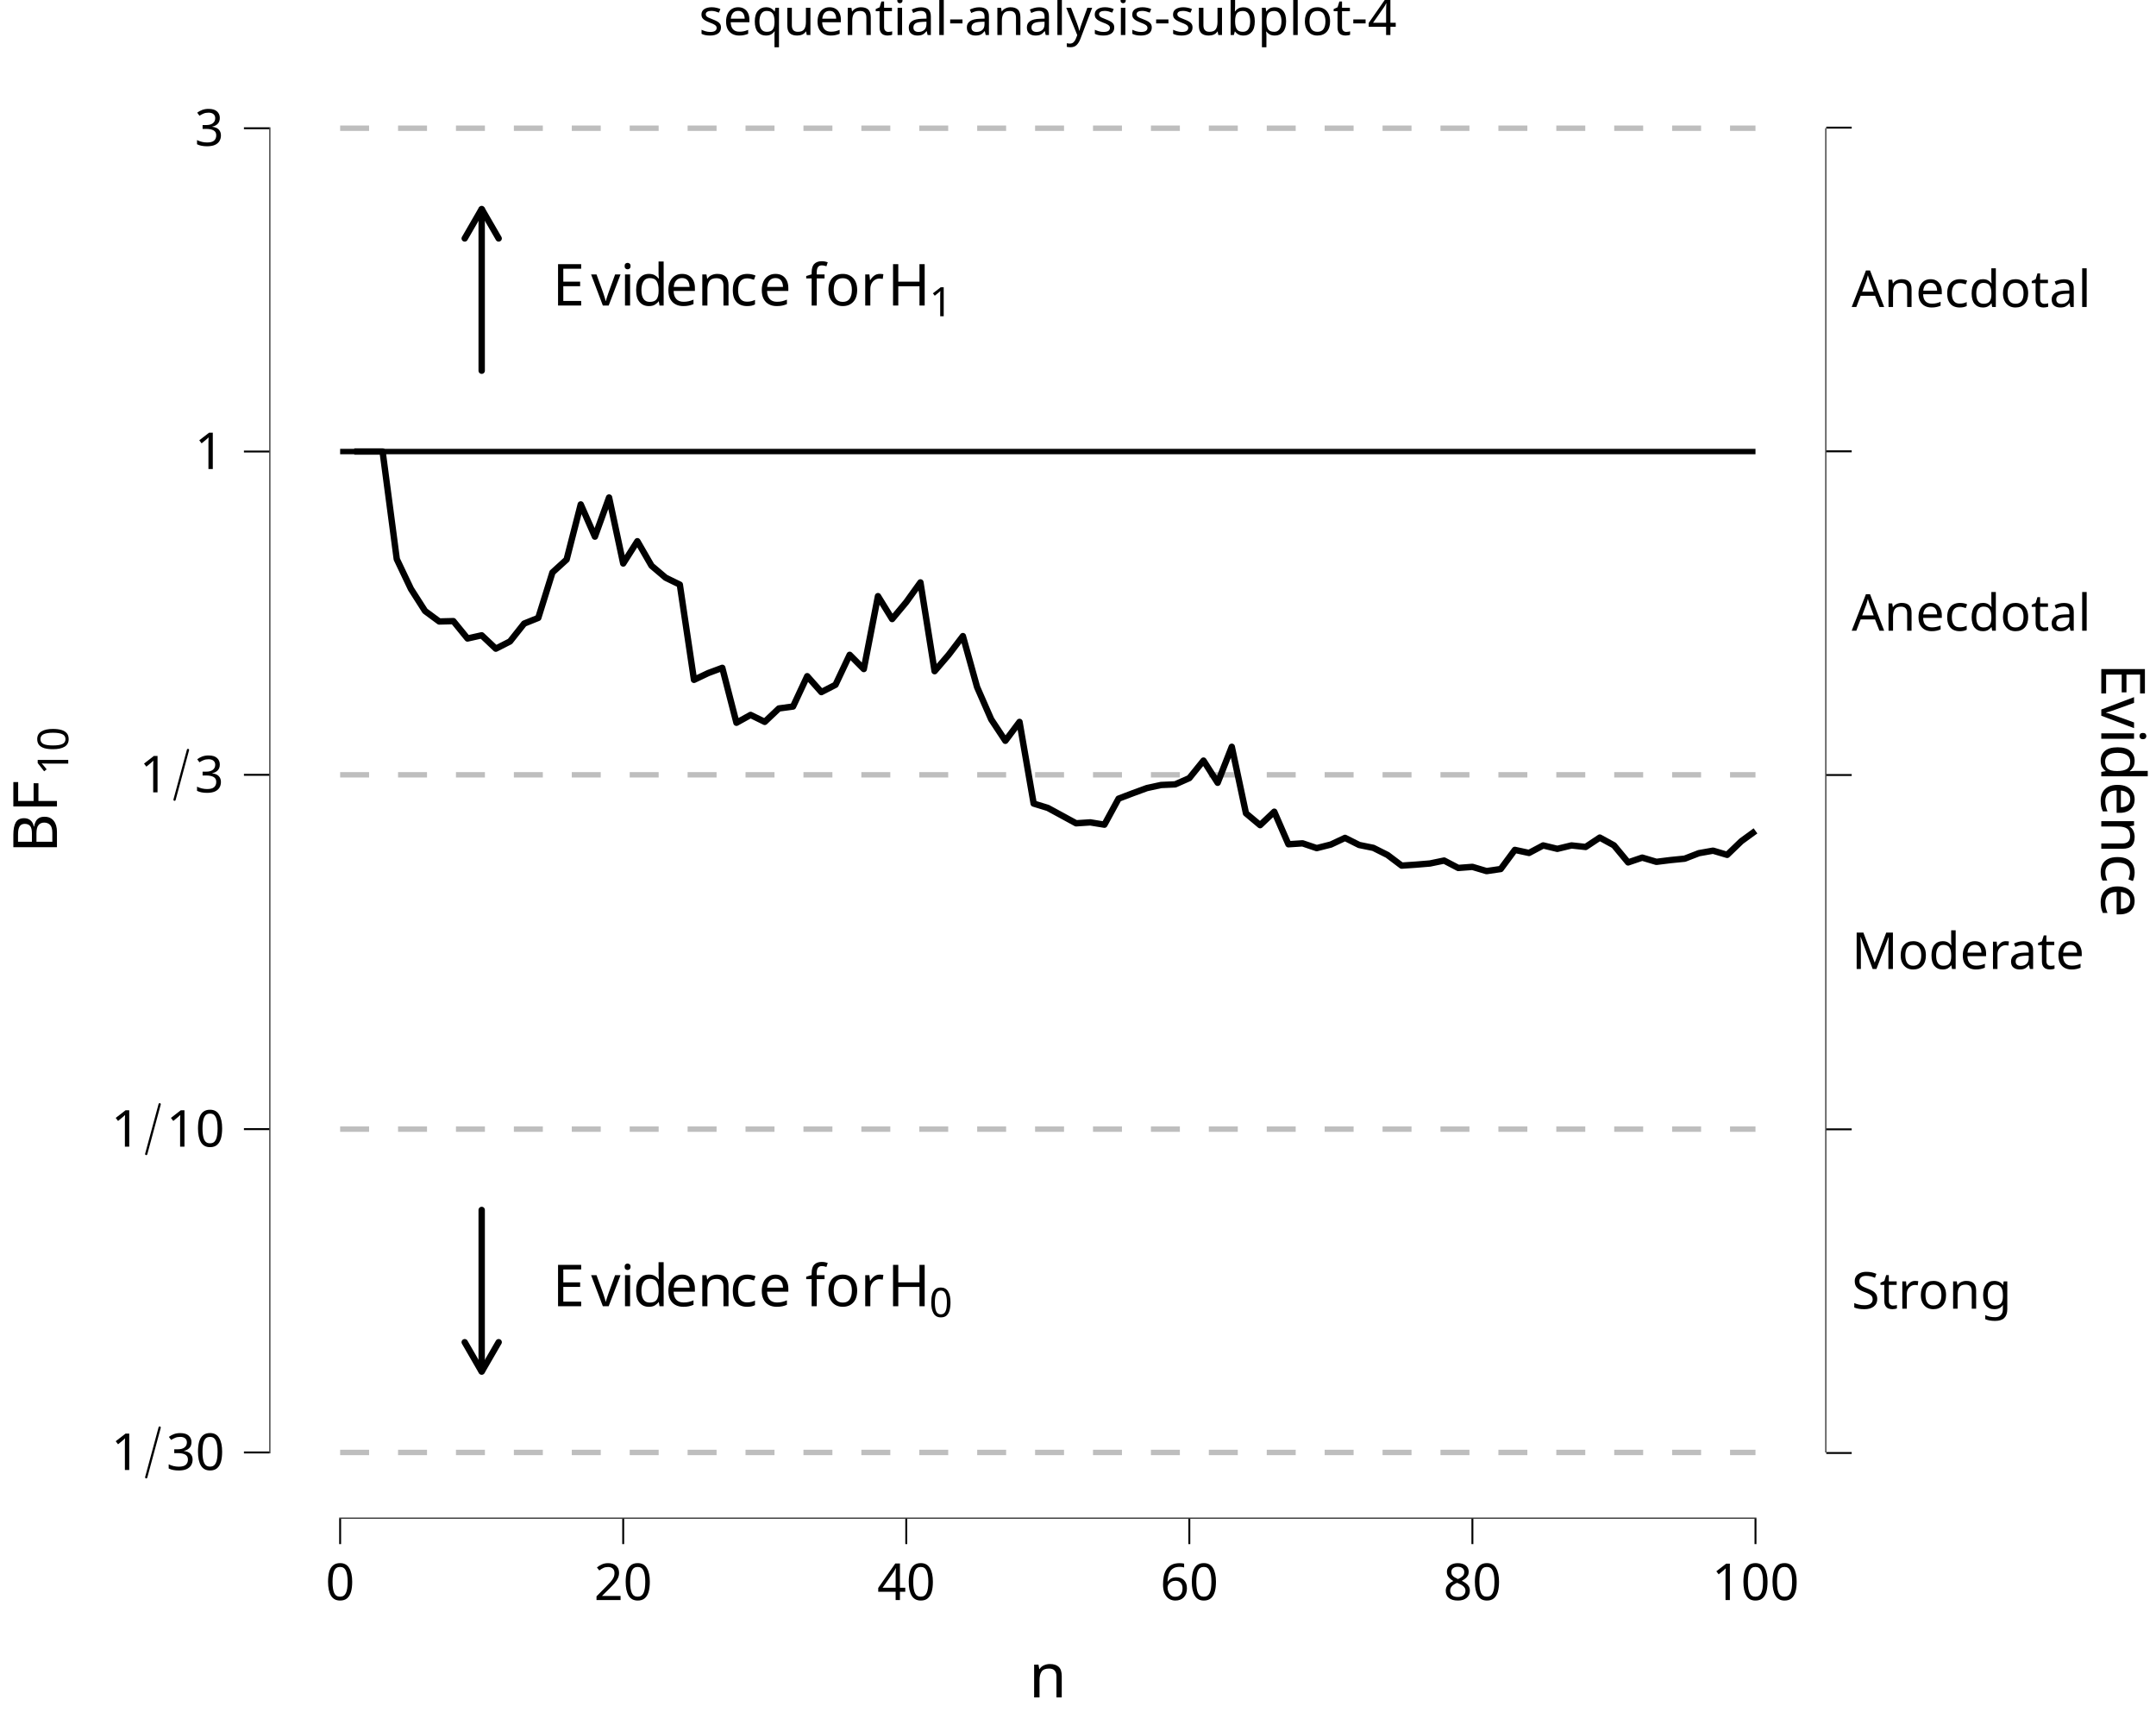
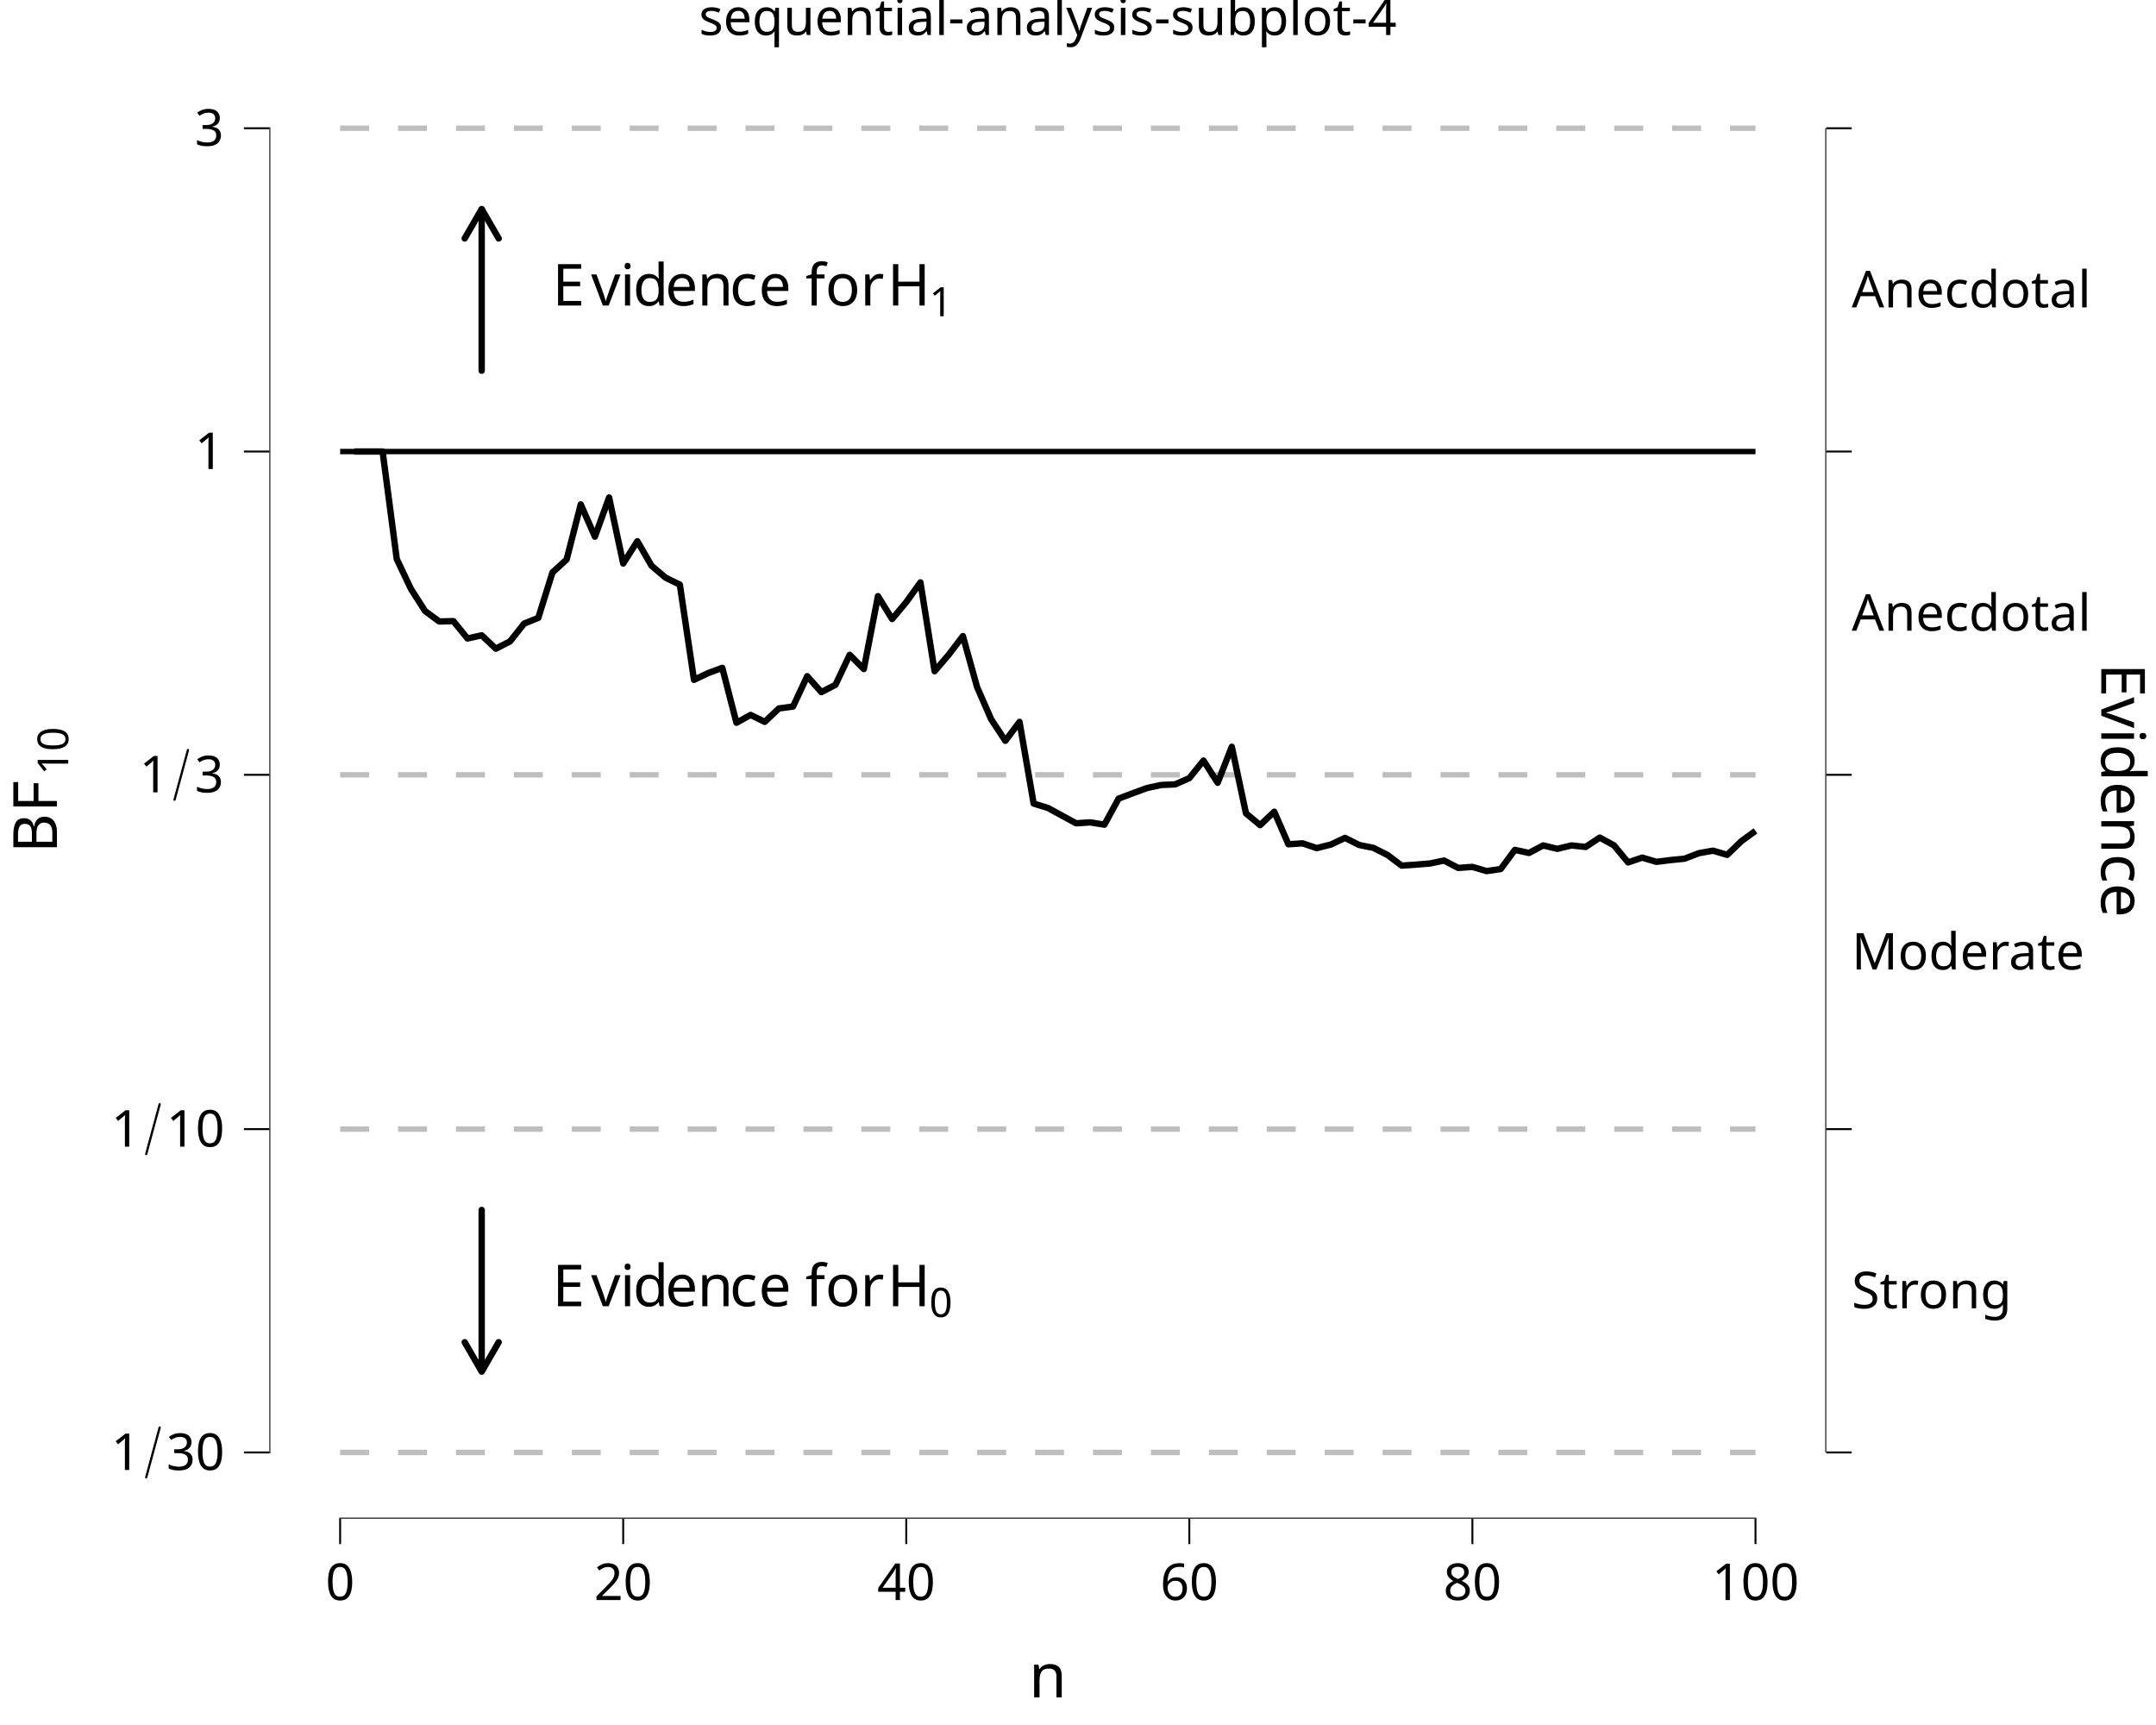
<svg xmlns="http://www.w3.org/2000/svg" class="svglite" data-engine-version="2.0" width="720.00pt" height="576.00pt" viewBox="0 0 720.00 576.00">
  <defs>
    <style type="text/css">
    .svglite line, .svglite polyline, .svglite polygon, .svglite path, .svglite rect, .svglite circle {
      fill: none;
      stroke: #000000;
      stroke-linecap: round;
      stroke-linejoin: round;
      stroke-miterlimit: 10.00;
    }
  </style>
  </defs>
  <rect width="100%" height="100%" style="stroke: none; fill: #FFFFFF;" />
  <defs>
    <clipPath id="cpMC4wMHw3MjAuMDB8MC4wMHw1NzYuMDA=">
      <rect x="0.00" y="0.00" width="720.00" height="576.00" />
    </clipPath>
  </defs>
  <g clip-path="url(#cpMC4wMHw3MjAuMDB8MC4wMHw1NzYuMDA=)">
    <rect x="-0" y="0.00" width="720.00" height="576.00" style="stroke-width: 10.67; stroke: none;" />
  </g>
  <defs>
    <clipPath id="cpODkuOTZ8NjA5Ljg4fDIwLjcxfDUwNy4wOQ==">
      <rect x="89.96" y="20.71" width="519.92" height="486.39" />
    </clipPath>
  </defs>
  <g clip-path="url(#cpODkuOTZ8NjA5Ljg4fDIwLjcxfDUwNy4wOQ==)">
    <rect x="89.96" y="20.71" width="519.92" height="486.39" style="stroke-width: 10.67; stroke: none;" />
    <line x1="113.59" y1="484.99" x2="586.25" y2="484.99" style="stroke-width: 1.81; stroke: #BEBEBE; stroke-dasharray: 9.67,9.67; stroke-linecap: butt;" />
    <line x1="113.59" y1="377.03" x2="586.25" y2="377.03" style="stroke-width: 1.81; stroke: #BEBEBE; stroke-dasharray: 9.67,9.67; stroke-linecap: butt;" />
    <line x1="113.59" y1="258.72" x2="586.25" y2="258.72" style="stroke-width: 1.81; stroke: #BEBEBE; stroke-dasharray: 9.67,9.67; stroke-linecap: butt;" />
    <line x1="113.59" y1="150.77" x2="586.25" y2="150.77" style="stroke-width: 1.81; stroke-linecap: butt;" />
    <line x1="113.59" y1="42.82" x2="586.25" y2="42.82" style="stroke-width: 1.81; stroke: #BEBEBE; stroke-dasharray: 9.67,9.67; stroke-linecap: butt;" />
    <polyline points="118.32,150.77 123.05,150.77 127.77,150.77 132.50,186.69 137.23,196.64 141.95,204.03 146.68,207.52 151.40,207.40 156.13,213.20 160.86,212.14 165.58,216.60 170.31,214.19 175.04,208.22 179.76,206.32 184.49,191.15 189.22,186.84 193.94,168.43 198.67,179.19 203.40,166.12 208.12,188.16 212.85,180.72 217.58,188.91 222.30,192.91 227.03,195.21 231.76,227.01 236.48,224.76 241.21,223.00 245.94,241.34 250.66,238.72 255.39,241.04 260.11,236.56 264.84,235.92 269.57,225.79 274.29,231.10 279.02,228.66 283.75,218.65 288.47,223.40 293.20,199.06 297.93,206.71 302.65,201.05 307.38,194.47 312.11,224.12 316.83,218.61 321.56,212.40 326.29,229.41 331.01,240.20 335.74,247.36 340.47,241.05 345.19,268.32 349.92,269.77 354.65,272.34 359.37,274.91 364.10,274.60 368.82,275.37 373.55,266.68 378.28,264.88 383.00,263.15 387.73,262.12 392.46,261.91 397.18,259.82 401.91,253.97 406.64,261.38 411.36,249.36 416.09,271.57 420.82,275.53 425.54,271.04 430.27,281.91 435.00,281.60 439.72,283.20 444.45,282.00 449.18,279.78 453.90,282.15 458.63,283.11 463.36,285.48 468.08,289.04 472.81,288.72 477.54,288.33 482.26,287.35 486.99,289.82 491.71,289.46 496.44,290.87 501.17,290.18 505.89,283.79 510.62,284.81 515.35,282.30 520.07,283.44 524.80,282.30 529.53,282.81 534.25,279.68 538.98,282.27 543.71,287.97 548.43,286.37 553.16,287.78 557.89,287.19 562.61,286.72 567.34,284.89 572.07,284.05 576.79,285.45 581.52,280.89 586.25,277.44 " style="stroke-width: 2.13; stroke-linecap: butt;" />
    <line x1="160.86" y1="404.02" x2="160.86" y2="458.00" style="stroke-width: 2.13; stroke-linejoin: bevel;" />
    <polyline points="155.19,448.18 160.86,458.00 166.53,448.18 " style="stroke-width: 2.13; stroke-linejoin: bevel;" />
    <line x1="160.86" y1="123.78" x2="160.86" y2="69.80" style="stroke-width: 2.13; stroke-linejoin: bevel;" />
    <polyline points="166.53,79.62 160.86,69.80 155.19,79.62 " style="stroke-width: 2.13; stroke-linejoin: bevel;" />
    <text x="184.49" y="436.17" style="font-size: 19.35px; font-family: sans;" textLength="12.91px" lengthAdjust="spacingAndGlyphs">E</text>
    <text x="197.40" y="436.17" style="font-size: 19.35px; font-family: sans;" textLength="9.68px" lengthAdjust="spacingAndGlyphs">v</text>
    <text x="207.08" y="436.17" style="font-size: 19.35px; font-family: sans;" textLength="4.30px" lengthAdjust="spacingAndGlyphs">i</text>
    <text x="211.38" y="436.17" style="font-size: 19.35px; font-family: sans;" textLength="10.76px" lengthAdjust="spacingAndGlyphs">d</text>
    <text x="222.14" y="436.17" style="font-size: 19.35px; font-family: sans;" textLength="10.76px" lengthAdjust="spacingAndGlyphs">e</text>
    <text x="232.90" y="436.17" style="font-size: 19.35px; font-family: sans;" textLength="10.76px" lengthAdjust="spacingAndGlyphs">n</text>
    <text x="243.66" y="436.17" style="font-size: 19.35px; font-family: sans;" textLength="9.68px" lengthAdjust="spacingAndGlyphs">c</text>
    <text x="253.34" y="436.17" style="font-size: 19.35px; font-family: sans;" textLength="10.76px" lengthAdjust="spacingAndGlyphs">e</text>
    <text x="264.10" y="436.17" style="font-size: 19.35px; font-family: sans;" textLength="4.84px" lengthAdjust="spacingAndGlyphs"> </text>
    <text x="268.94" y="436.17" style="font-size: 19.35px; font-family: sans;" textLength="22.58px" lengthAdjust="spacingAndGlyphs">for</text>
    <text x="291.52" y="436.17" style="font-size: 19.35px; font-family: sans;" textLength="4.84px" lengthAdjust="spacingAndGlyphs"> </text>
    <text x="296.36" y="436.17" style="font-size: 19.35px; font-family: sans;" textLength="13.98px" lengthAdjust="spacingAndGlyphs">H</text>
    <text x="310.34" y="439.75" style="font-size: 13.54px; font-family: sans;" textLength="7.53px" lengthAdjust="spacingAndGlyphs">0</text>
    <text x="184.49" y="102.02" style="font-size: 19.35px; font-family: sans;" textLength="12.91px" lengthAdjust="spacingAndGlyphs">E</text>
    <text x="197.40" y="102.02" style="font-size: 19.35px; font-family: sans;" textLength="9.68px" lengthAdjust="spacingAndGlyphs">v</text>
    <text x="207.08" y="102.02" style="font-size: 19.35px; font-family: sans;" textLength="4.30px" lengthAdjust="spacingAndGlyphs">i</text>
    <text x="211.38" y="102.02" style="font-size: 19.35px; font-family: sans;" textLength="10.76px" lengthAdjust="spacingAndGlyphs">d</text>
    <text x="222.14" y="102.02" style="font-size: 19.35px; font-family: sans;" textLength="10.76px" lengthAdjust="spacingAndGlyphs">e</text>
    <text x="232.90" y="102.02" style="font-size: 19.35px; font-family: sans;" textLength="10.76px" lengthAdjust="spacingAndGlyphs">n</text>
    <text x="243.66" y="102.02" style="font-size: 19.35px; font-family: sans;" textLength="9.68px" lengthAdjust="spacingAndGlyphs">c</text>
    <text x="253.34" y="102.02" style="font-size: 19.35px; font-family: sans;" textLength="10.76px" lengthAdjust="spacingAndGlyphs">e</text>
    <text x="264.10" y="102.02" style="font-size: 19.35px; font-family: sans;" textLength="4.84px" lengthAdjust="spacingAndGlyphs"> </text>
    <text x="268.94" y="102.02" style="font-size: 19.35px; font-family: sans;" textLength="22.58px" lengthAdjust="spacingAndGlyphs">for</text>
    <text x="291.52" y="102.02" style="font-size: 19.35px; font-family: sans;" textLength="4.84px" lengthAdjust="spacingAndGlyphs"> </text>
    <text x="296.36" y="102.02" style="font-size: 19.35px; font-family: sans;" textLength="13.98px" lengthAdjust="spacingAndGlyphs">H</text>
    <text x="310.34" y="105.59" style="font-size: 13.54px; font-family: sans;" textLength="7.53px" lengthAdjust="spacingAndGlyphs">1</text>
    <line x1="113.27" y1="507.09" x2="586.56" y2="507.09" style="stroke-width: 0.64; stroke-linecap: butt;" />
    <line x1="89.96" y1="485.30" x2="89.96" y2="42.50" style="stroke-width: 0.64; stroke-linecap: butt;" />
    <line x1="609.88" y1="484.99" x2="609.88" y2="42.82" style="stroke-width: 0.64; stroke-linecap: butt;" />
    <rect x="89.96" y="20.71" width="519.92" height="486.39" style="stroke-width: 0.00; stroke: none;" />
  </g>
  <g clip-path="url(#cpMC4wMHw3MjAuMDB8MC4wMHw1NzYuMDA=)">
    <polyline points="89.96,507.09 89.96,20.71 " style="stroke-width: 0.00; stroke: none; stroke-linecap: butt;" />
    <text x="37.13" y="490.84" style="font-size: 17.00px; font-family: sans;" textLength="9.46px" lengthAdjust="spacingAndGlyphs">1</text>
    <polyline points="48.83,493.29 53.32,476.68 " style="stroke-width: 0.75;" />
    <text x="55.57" y="490.84" style="font-size: 17.00px; font-family: sans;" textLength="18.91px" lengthAdjust="spacingAndGlyphs">30</text>
    <text x="37.13" y="382.88" style="font-size: 17.00px; font-family: sans;" textLength="9.46px" lengthAdjust="spacingAndGlyphs">1</text>
    <polyline points="48.83,385.34 53.32,368.73 " style="stroke-width: 0.75;" />
    <text x="55.57" y="382.88" style="font-size: 17.00px; font-family: sans;" textLength="18.91px" lengthAdjust="spacingAndGlyphs">10</text>
    <text x="46.58" y="264.57" style="font-size: 17.00px; font-family: sans;" textLength="9.46px" lengthAdjust="spacingAndGlyphs">1</text>
    <polyline points="58.29,267.03 62.78,250.42 " style="stroke-width: 0.75;" />
    <text x="65.03" y="264.57" style="font-size: 17.00px; font-family: sans;" textLength="9.46px" lengthAdjust="spacingAndGlyphs">3</text>
    <text x="65.03" y="156.62" style="font-size: 17.00px; font-family: sans;" textLength="9.46px" lengthAdjust="spacingAndGlyphs">1</text>
    <text x="65.03" y="48.67" style="font-size: 17.00px; font-family: sans;" textLength="9.46px" lengthAdjust="spacingAndGlyphs">3</text>
    <polyline points="81.46,484.99 89.96,484.99 " style="stroke-width: 0.64; stroke-linecap: butt;" />
    <polyline points="81.46,377.03 89.96,377.03 " style="stroke-width: 0.64; stroke-linecap: butt;" />
    <polyline points="81.46,258.72 89.96,258.72 " style="stroke-width: 0.64; stroke-linecap: butt;" />
    <polyline points="81.46,150.77 89.96,150.77 " style="stroke-width: 0.64; stroke-linecap: butt;" />
    <polyline points="81.46,42.82 89.96,42.82 " style="stroke-width: 0.64; stroke-linecap: butt;" />
    <polyline points="609.88,507.09 609.88,20.71 " style="stroke-width: 0.00; stroke: none; stroke-linecap: butt;" />
-     <polyline points="609.88,485.18 618.38,485.18 " style="stroke-width: 0.64; stroke-linecap: butt;" />
-     <polyline points="609.88,431.14 618.38,431.14 " style="stroke-width: 0.64; stroke: none; stroke-linecap: butt;" />
-     <polyline points="609.88,377.10 618.38,377.10 " style="stroke-width: 0.64; stroke-linecap: butt;" />
-     <polyline points="609.88,317.70 618.38,317.70 " style="stroke-width: 0.64; stroke: none; stroke-linecap: butt;" />
-     <polyline points="609.88,258.79 618.38,258.79 " style="stroke-width: 0.64; stroke-linecap: butt;" />
+     <polyline points="609.88,484.99 618.38,484.99 " style="stroke-width: 0.64; stroke-linecap: butt;" />
+     <polyline points="609.88,431.01 618.38,431.01 " style="stroke-width: 0.64; stroke: none; stroke-linecap: butt;" />
+     <polyline points="609.88,377.03 618.38,377.03 " style="stroke-width: 0.64; stroke-linecap: butt;" />
+     <polyline points="609.88,317.88 618.38,317.88 " style="stroke-width: 0.64; stroke: none; stroke-linecap: butt;" />
+     <polyline points="609.88,258.72 618.38,258.72 " style="stroke-width: 0.64; stroke-linecap: butt;" />
    <polyline points="609.88,204.75 618.38,204.75 " style="stroke-width: 0.64; stroke: none; stroke-linecap: butt;" />
-     <polyline points="609.88,150.70 618.38,150.70 " style="stroke-width: 0.64; stroke-linecap: butt;" />
-     <polyline points="609.88,96.66 618.38,96.66 " style="stroke-width: 0.64; stroke: none; stroke-linecap: butt;" />
-     <polyline points="609.88,42.62 618.38,42.62 " style="stroke-width: 0.64; stroke-linecap: butt;" />
-     <text x="618.38" y="436.99" style="font-size: 17.00px; font-family: sans;" textLength="50.09px" lengthAdjust="spacingAndGlyphs">Strong</text>
-     <text x="618.38" y="323.55" style="font-size: 17.00px; font-family: sans;" textLength="71.83px" lengthAdjust="spacingAndGlyphs">Moderate</text>
+     <polyline points="609.88,150.77 618.38,150.77 " style="stroke-width: 0.64; stroke-linecap: butt;" />
+     <polyline points="609.88,96.79 618.38,96.79 " style="stroke-width: 0.64; stroke: none; stroke-linecap: butt;" />
+     <polyline points="609.88,42.82 618.38,42.82 " style="stroke-width: 0.64; stroke-linecap: butt;" />
+     <text x="618.38" y="436.86" style="font-size: 17.00px; font-family: sans;" textLength="50.09px" lengthAdjust="spacingAndGlyphs">Strong</text>
+     <text x="618.38" y="323.73" style="font-size: 17.00px; font-family: sans;" textLength="71.83px" lengthAdjust="spacingAndGlyphs">Moderate</text>
    <text x="618.38" y="210.60" style="font-size: 17.00px; font-family: sans;" textLength="75.62px" lengthAdjust="spacingAndGlyphs">Anecdotal</text>
-     <text x="618.38" y="102.51" style="font-size: 17.00px; font-family: sans;" textLength="75.62px" lengthAdjust="spacingAndGlyphs">Anecdotal</text>
+     <text x="618.38" y="102.64" style="font-size: 17.00px; font-family: sans;" textLength="75.62px" lengthAdjust="spacingAndGlyphs">Anecdotal</text>
    <polyline points="89.96,507.09 609.88,507.09 " style="stroke-width: 0.00; stroke: none; stroke-linecap: butt;" />
    <polyline points="113.59,515.60 113.59,507.09 " style="stroke-width: 0.64; stroke-linecap: butt;" />
    <polyline points="208.12,515.60 208.12,507.09 " style="stroke-width: 0.64; stroke-linecap: butt;" />
    <polyline points="302.65,515.60 302.65,507.09 " style="stroke-width: 0.64; stroke-linecap: butt;" />
    <polyline points="397.18,515.60 397.18,507.09 " style="stroke-width: 0.64; stroke-linecap: butt;" />
    <polyline points="491.71,515.60 491.71,507.09 " style="stroke-width: 0.64; stroke-linecap: butt;" />
    <polyline points="586.25,515.60 586.25,507.09 " style="stroke-width: 0.64; stroke-linecap: butt;" />
    <text x="113.59" y="534.27" text-anchor="middle" style="font-size: 17.00px; font-family: sans;" textLength="9.46px" lengthAdjust="spacingAndGlyphs">0</text>
    <text x="208.12" y="534.27" text-anchor="middle" style="font-size: 17.00px; font-family: sans;" textLength="18.91px" lengthAdjust="spacingAndGlyphs">20</text>
    <text x="302.65" y="534.27" text-anchor="middle" style="font-size: 17.00px; font-family: sans;" textLength="18.91px" lengthAdjust="spacingAndGlyphs">40</text>
    <text x="397.18" y="534.27" text-anchor="middle" style="font-size: 17.00px; font-family: sans;" textLength="18.91px" lengthAdjust="spacingAndGlyphs">60</text>
    <text x="491.71" y="534.27" text-anchor="middle" style="font-size: 17.00px; font-family: sans;" textLength="18.91px" lengthAdjust="spacingAndGlyphs">80</text>
    <text x="586.25" y="534.27" text-anchor="middle" style="font-size: 17.00px; font-family: sans;" textLength="28.37px" lengthAdjust="spacingAndGlyphs">100</text>
    <text x="349.92" y="566.78" text-anchor="middle" style="font-size: 20.40px; font-family: sans;" textLength="11.35px" lengthAdjust="spacingAndGlyphs">n</text>
    <text transform="translate(19.02,284.88) rotate(-90)" style="font-size: 20.40px; font-family: sans;" textLength="13.61px" lengthAdjust="spacingAndGlyphs">B</text>
    <text transform="translate(19.02,271.27) rotate(-90)" style="font-size: 20.40px; font-family: sans;" textLength="12.46px" lengthAdjust="spacingAndGlyphs">F</text>
    <text transform="translate(22.79,258.81) rotate(-90)" style="font-size: 14.28px; font-family: sans;" textLength="7.94px" lengthAdjust="spacingAndGlyphs">1</text>
    <text transform="translate(22.79,250.87) rotate(-90)" style="font-size: 14.28px; font-family: sans;" textLength="7.94px" lengthAdjust="spacingAndGlyphs">0</text>
    <text transform="translate(701.73,263.90) rotate(90)" text-anchor="middle" style="font-size: 20.40px; font-family: sans;" textLength="83.94px" lengthAdjust="spacingAndGlyphs">Evidence</text>
    <text x="349.92" y="11.70" text-anchor="middle" style="font-size: 17.00px; font-family: sans;" textLength="220.21px" lengthAdjust="spacingAndGlyphs">sequential-analysis-subplot-4</text>
  </g>
</svg>
